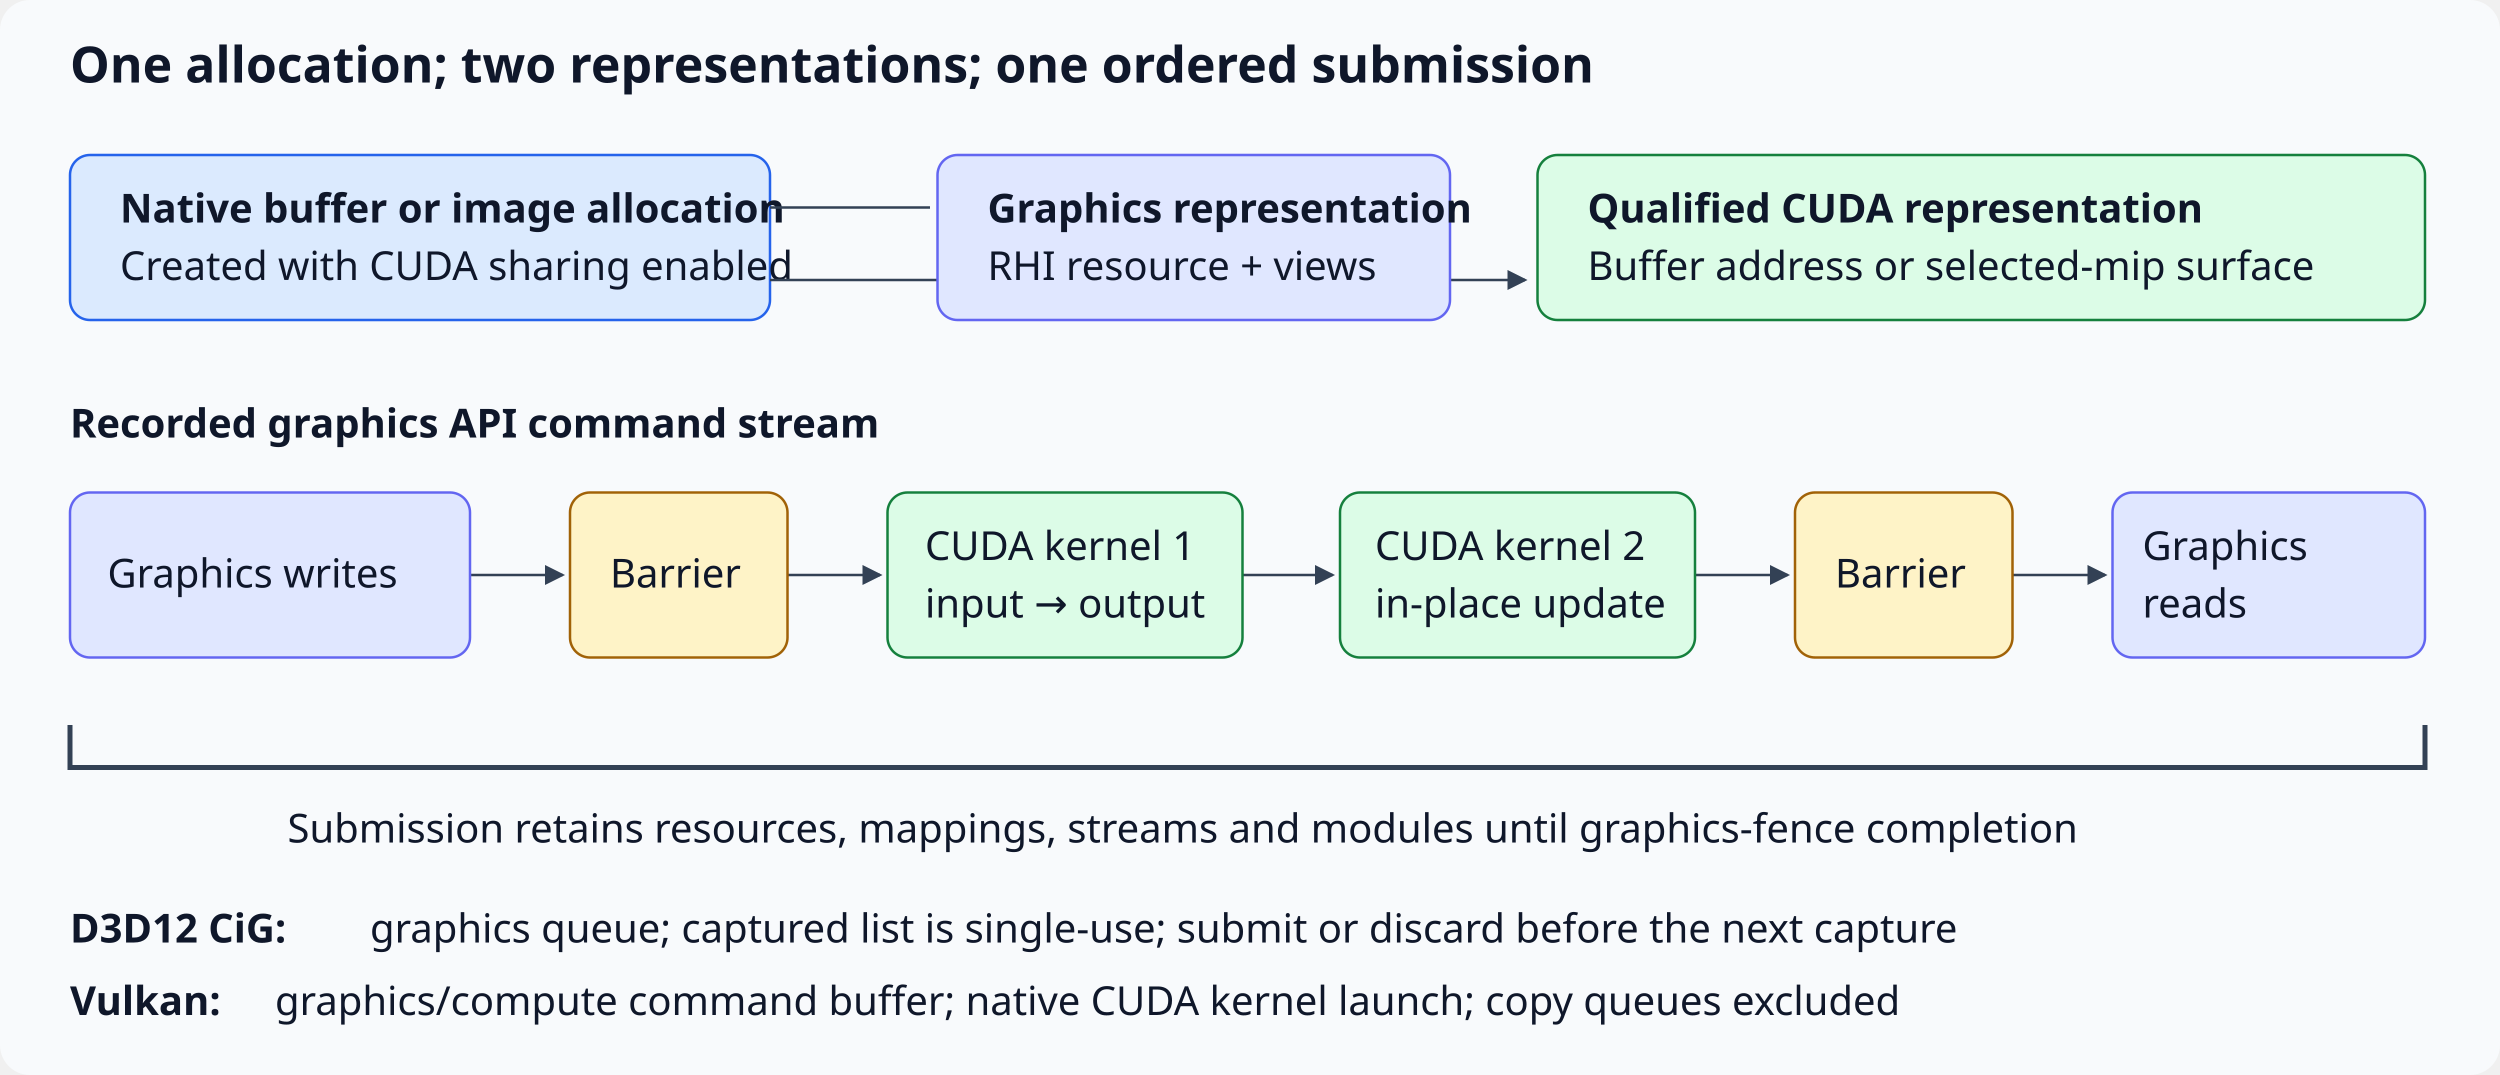
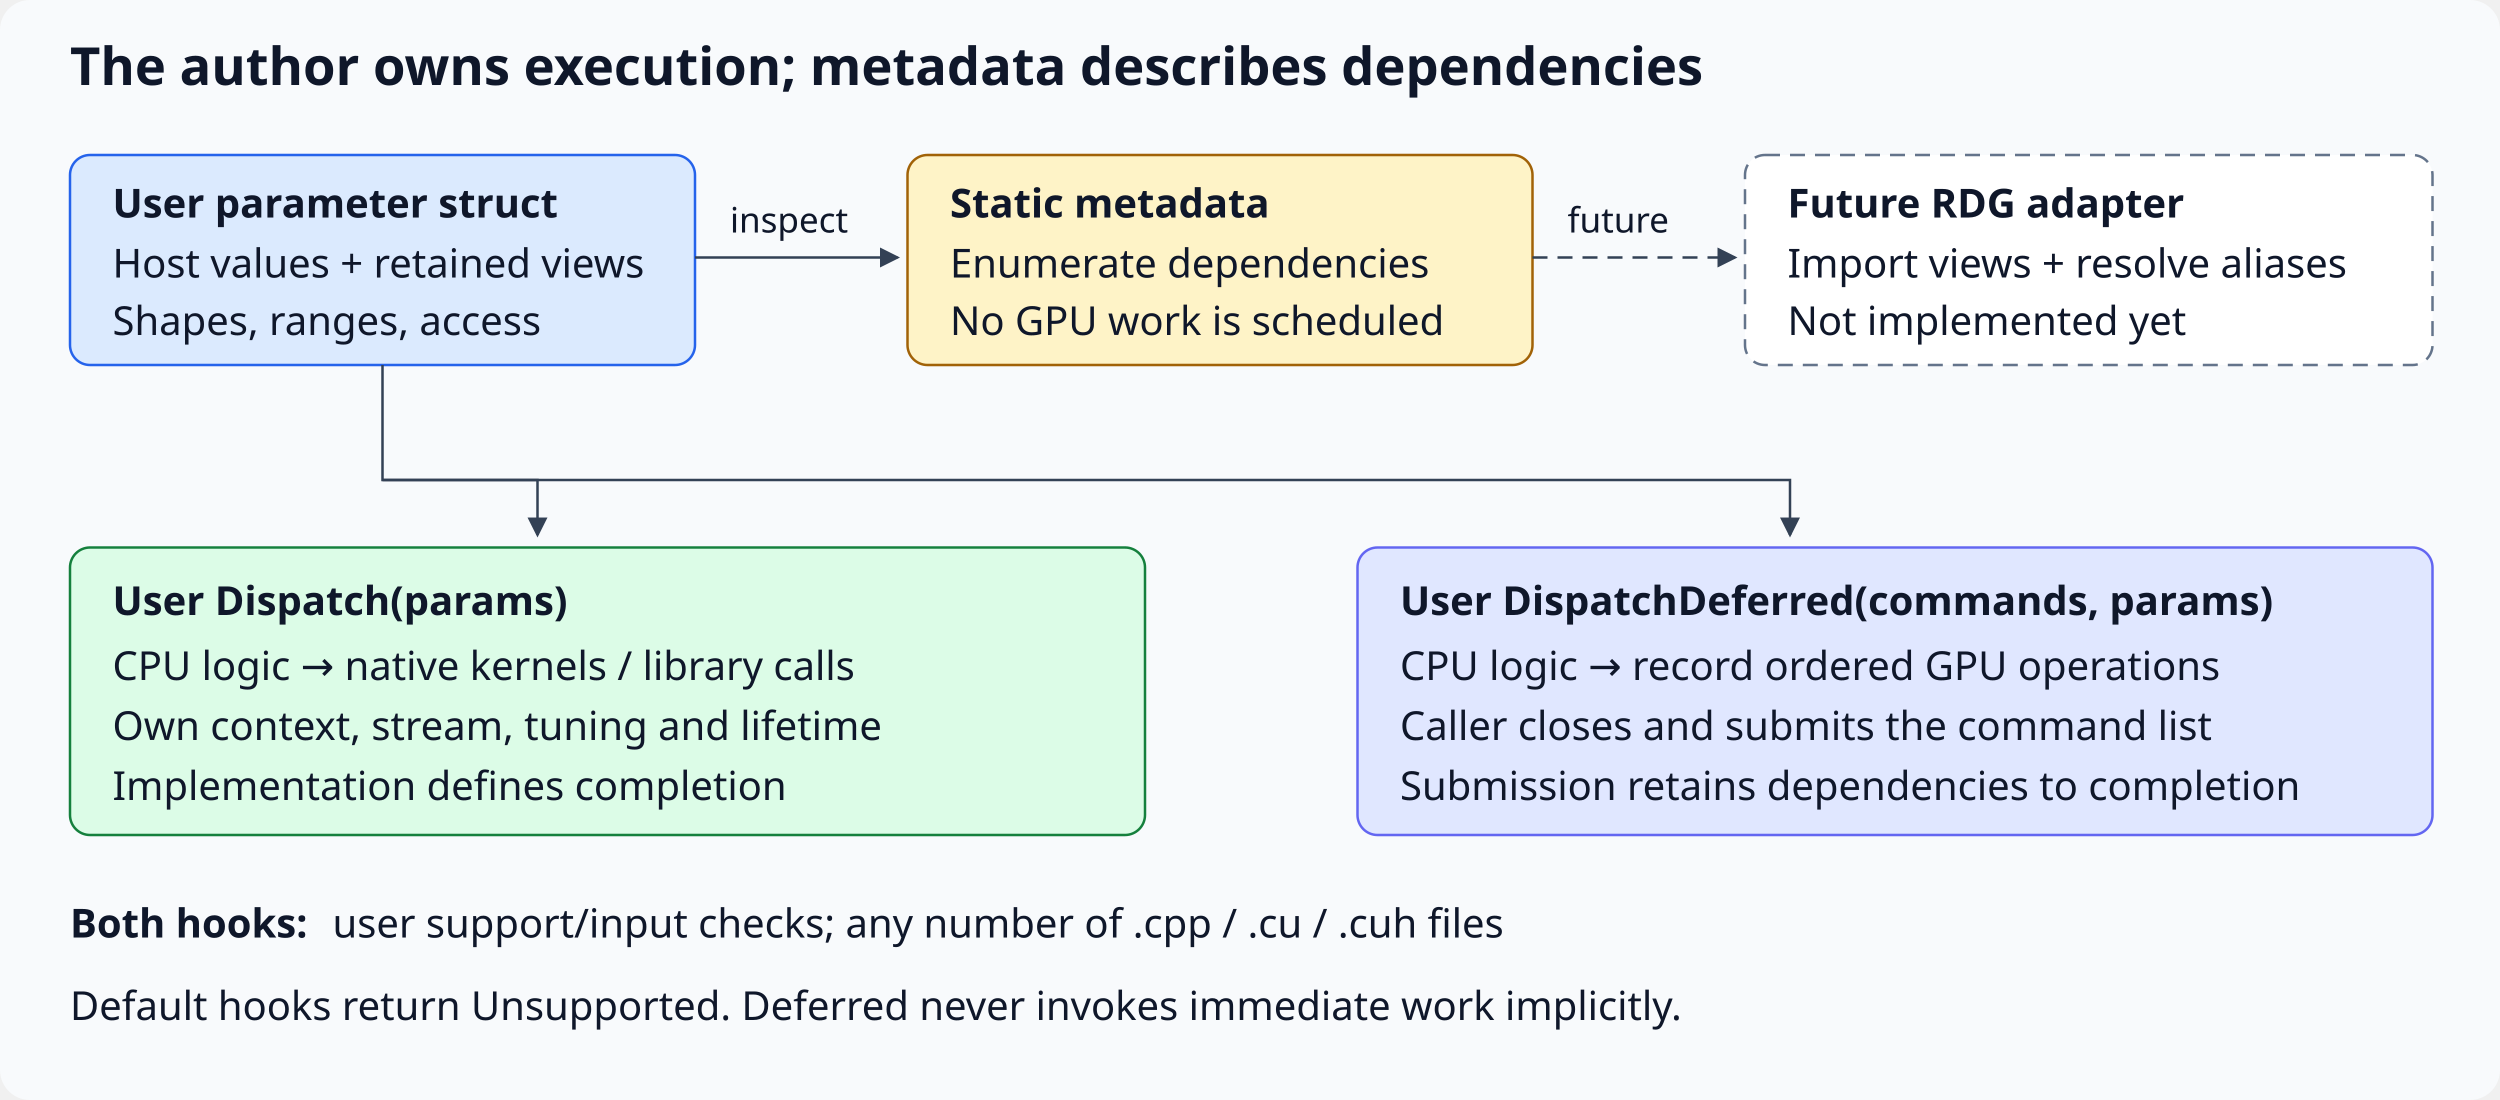
- <svg xmlns="http://www.w3.org/2000/svg" width="1000" height="430" viewBox="0 0 1000 430" role="img" aria-labelledby="title desc">
+ <svg xmlns="http://www.w3.org/2000/svg" width="1000" height="440" viewBox="0 0 1000 440" role="img" aria-labelledby="title desc">
  <defs>
    <marker id="arrow" markerWidth="8" markerHeight="8" refX="7" refY="4" orient="auto">
      <path d="M0 0L8 4L0 8Z" fill="#334155" />
    </marker>
  </defs>
-   <rect width="1000" height="430" rx="12" fill="#f8fafc" />
+   <rect width="1000" height="440" rx="12" fill="#f8fafc" />
  <g font-family="system-ui,sans-serif" font-size="16" fill="#0f172a">
-     <text x="28" y="33" font-size="20" font-weight="700">One allocation; two representations; one ordered submission</text>
-     <rect x="28" y="62" width="280" height="66" rx="8" fill="#dbeafe" stroke="#2563eb" />
-     <text x="48" y="89" font-weight="700">Native buffer or image allocation</text>
-     <text x="48" y="112">Created with CUDA sharing enabled</text>
-     <path d="M308 83H372M308 112H610" stroke="#334155" fill="none" marker-end="url(#arrow)" />
-     <rect x="375" y="62" width="205" height="66" rx="8" fill="#e0e7ff" stroke="#6366f1" />
-     <text x="395" y="89" font-weight="700">Graphics representation</text>
-     <text x="395" y="112">RHI resource + views</text>
-     <rect x="615" y="62" width="355" height="66" rx="8" fill="#dcfce7" stroke="#15803d" />
-     <text x="635" y="89" font-weight="700">Qualified CUDA representation</text>
-     <text x="635" y="112">Buffer address or selected-mip surface</text>
-     <text x="28" y="175" font-weight="700">Recorded graphics API command stream</text>
+     <text x="28" y="34" font-size="21" font-weight="700">The author owns execution; metadata describes dependencies</text>
+     <rect x="28" y="62" width="250" height="84" rx="8" fill="#dbeafe" stroke="#2563eb" />
+     <text x="45" y="87" font-weight="700">User parameter struct</text>
+     <text x="45" y="111">Host values + retained views</text>
+     <text x="45" y="134">Shapes, ranges, access</text>
+     <rect x="363" y="62" width="250" height="84" rx="8" fill="#fef3c7" stroke="#a16207" />
+     <text x="380" y="87" font-weight="700">Static metadata</text>
+     <text x="380" y="111">Enumerate dependencies</text>
+     <text x="380" y="134">No GPU work is scheduled</text>
+     <rect x="698" y="62" width="275" height="84" rx="8" fill="#fff" stroke="#64748b" stroke-dasharray="6 4" />
+     <text x="715" y="87" font-weight="700">Future RDG adapter</text>
+     <text x="715" y="111">Import views + resolve aliases</text>
+     <text x="715" y="134">Not implemented yet</text>
    <g stroke="#334155" fill="none" marker-end="url(#arrow)">
-       <path d="M188 230H225" />
-       <path d="M315 230H352" />
-       <path d="M497 230H533" />
-       <path d="M678 230H715" />
-       <path d="M805 230H842" />
+       <path d="M278 103H359" />
+       <path d="M613 103H694" stroke-dasharray="6 4" />
+       <path d="M153 146V192H215V214" />
+       <path d="M153 192H716V214" />
    </g>
-     <g fill="#e0e7ff" stroke="#6366f1">
-       <rect x="28" y="197" width="160" height="66" rx="8" />
-       <rect x="845" y="197" width="125" height="66" rx="8" />
-     </g>
-     <g fill="#fef3c7" stroke="#a16207">
-       <rect x="228" y="197" width="87" height="66" rx="8" />
-       <rect x="718" y="197" width="87" height="66" rx="8" />
-     </g>
-     <g fill="#dcfce7" stroke="#15803d">
-       <rect x="355" y="197" width="142" height="66" rx="8" />
-       <rect x="536" y="197" width="142" height="66" rx="8" />
-     </g>
-     <text x="43" y="235">Graphics writes</text>
-     <text x="244" y="235">Barrier</text>
-     <text x="370" y="224">CUDA kernel 1</text>
-     <text x="370" y="247">input → output</text>
-     <text x="550" y="224">CUDA kernel 2</text>
-     <text x="550" y="247">in-place update</text>
-     <text x="734" y="235">Barrier</text>
-     <text x="857" y="224">Graphics</text>
-     <text x="857" y="247">reads</text>
-     <path d="M28 290V307H970V290" stroke="#334155" stroke-width="2" fill="none" />
-     <text x="115" y="337">Submission retains resources, mappings, streams and modules until graphics-fence completion</text>
-     <text x="28" y="377" font-weight="700">D3D12 CiG:</text>
-     <text x="148" y="377">graphics queue; captured list is single-use; submit or discard before the next capture</text>
-     <text x="28" y="406" font-weight="700">Vulkan:</text>
-     <text x="110" y="406">graphics/compute command buffer; native CUDA kernel launch; copy queues excluded</text>
+     <text x="292" y="93" font-size="14">inspect</text>
+     <text x="627" y="93" font-size="14">future</text>
+     <rect x="28" y="219" width="430" height="115" rx="8" fill="#dcfce7" stroke="#15803d" />
+     <text x="45" y="246" font-weight="700">User Dispatch(params)</text>
+     <text x="45" y="272">CPU logic → native kernels / library calls</text>
+     <text x="45" y="296">Own context, stream, tuning and lifetime</text>
+     <text x="45" y="320">Implementation defines completion</text>
+     <rect x="543" y="219" width="430" height="115" rx="8" fill="#e0e7ff" stroke="#6366f1" />
+     <text x="560" y="246" font-weight="700">User DispatchDeferred(commands, params)</text>
+     <text x="560" y="272">CPU logic → record ordered GPU operations</text>
+     <text x="560" y="296">Caller closes and submits the command list</text>
+     <text x="560" y="320">Submission retains dependencies to completion</text>
+     <text x="28" y="375" font-weight="700">Both hooks:</text>
+     <text x="133" y="375">user support/input checks; any number of .cpp / .cu / .cuh files</text>
+     <text x="28" y="408">Default hooks return Unsupported. Deferred never invokes immediate work implicitly.</text>
  </g>
</svg>
